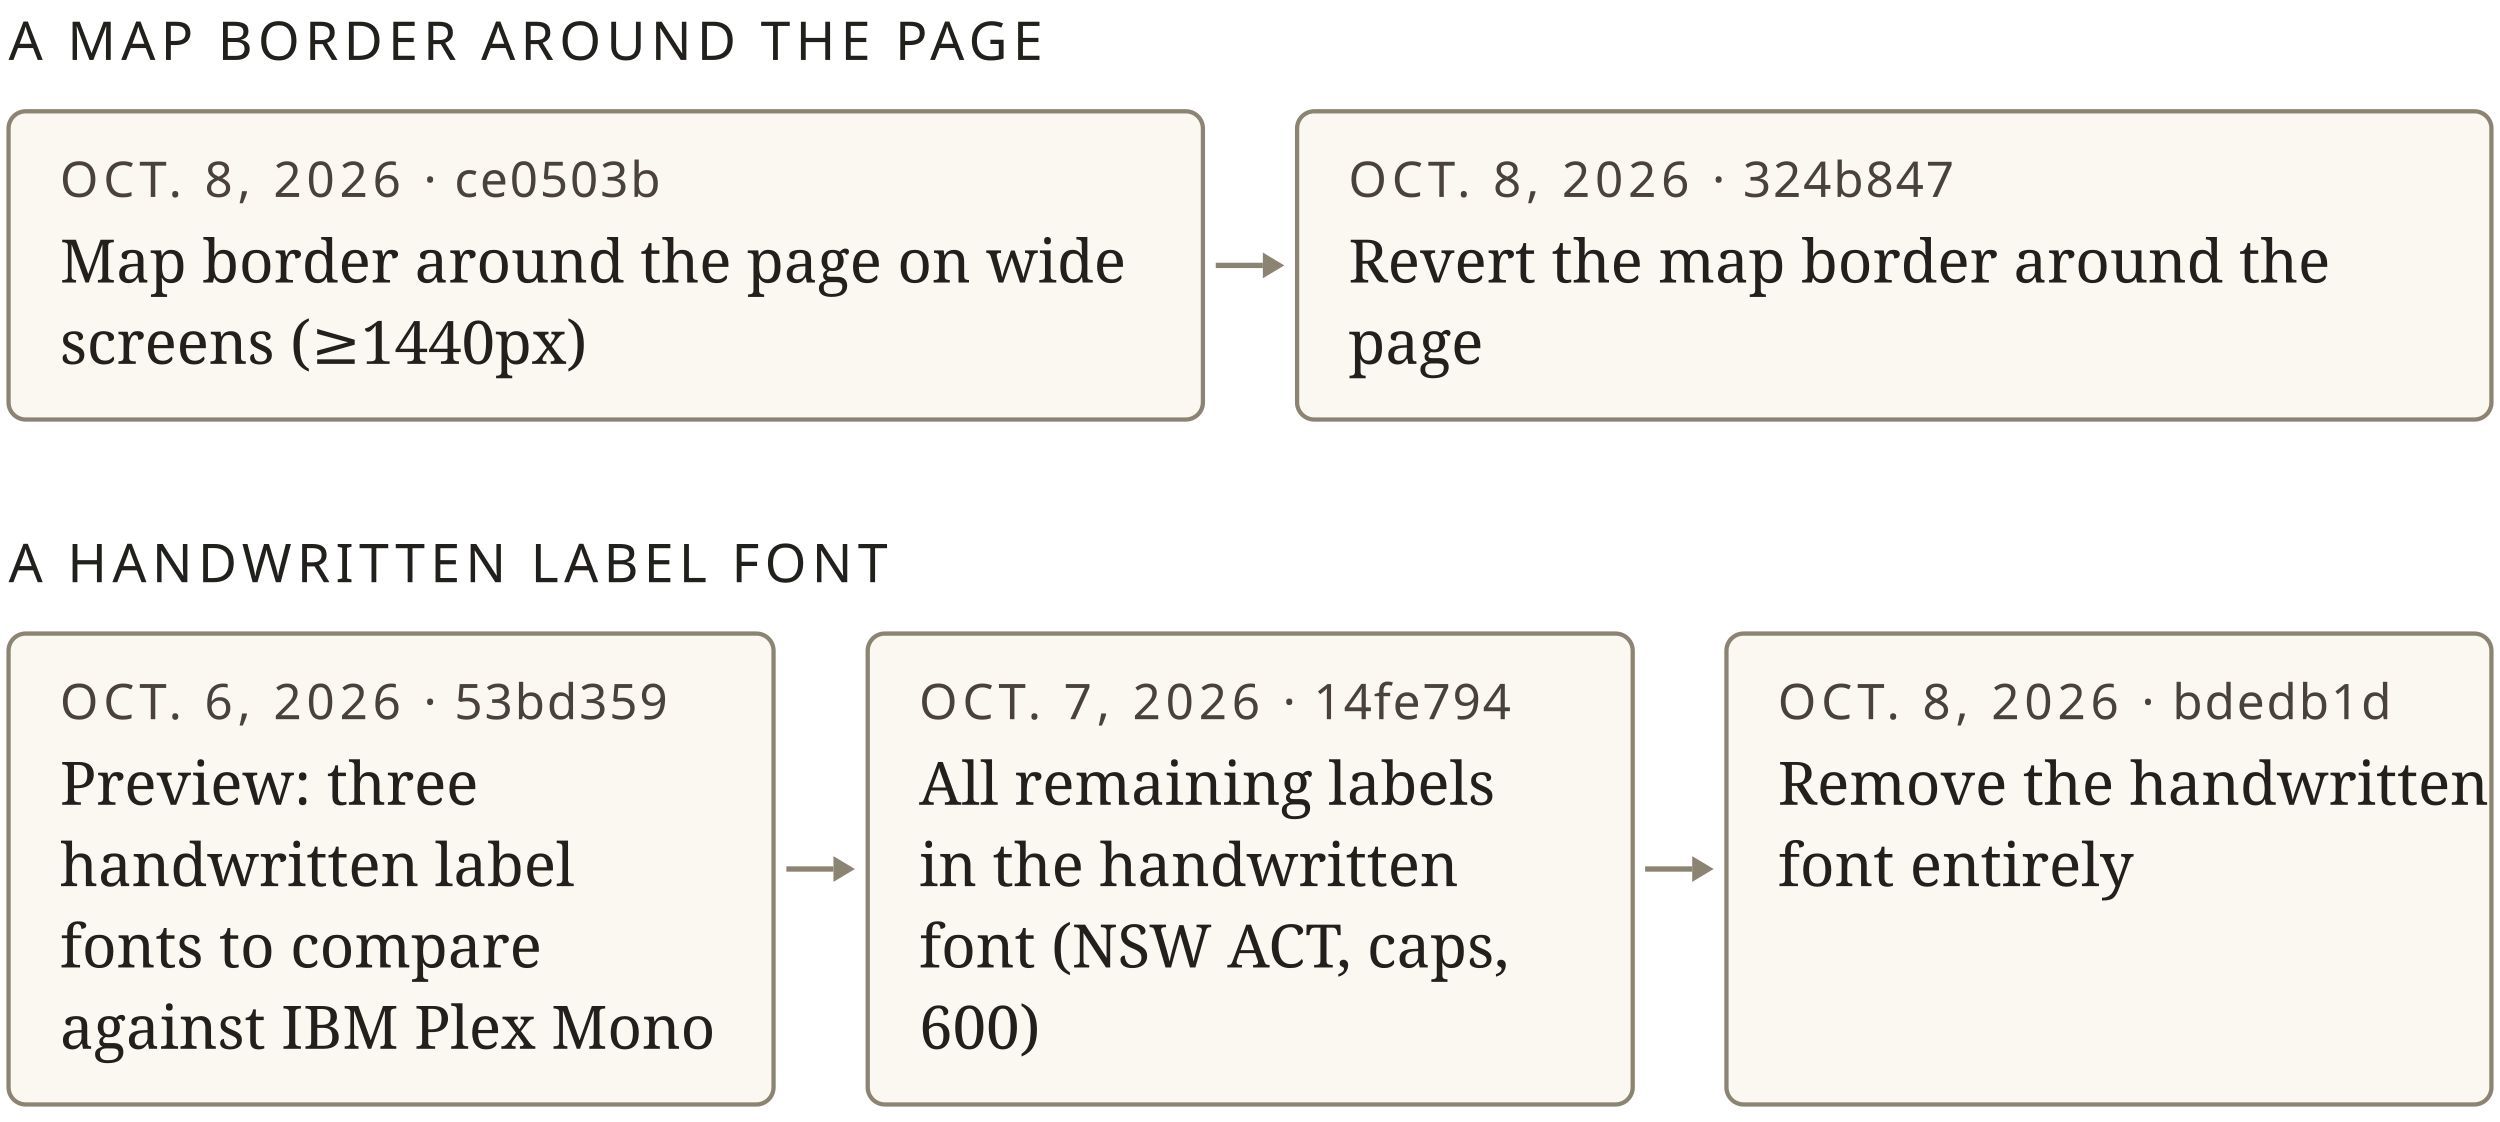
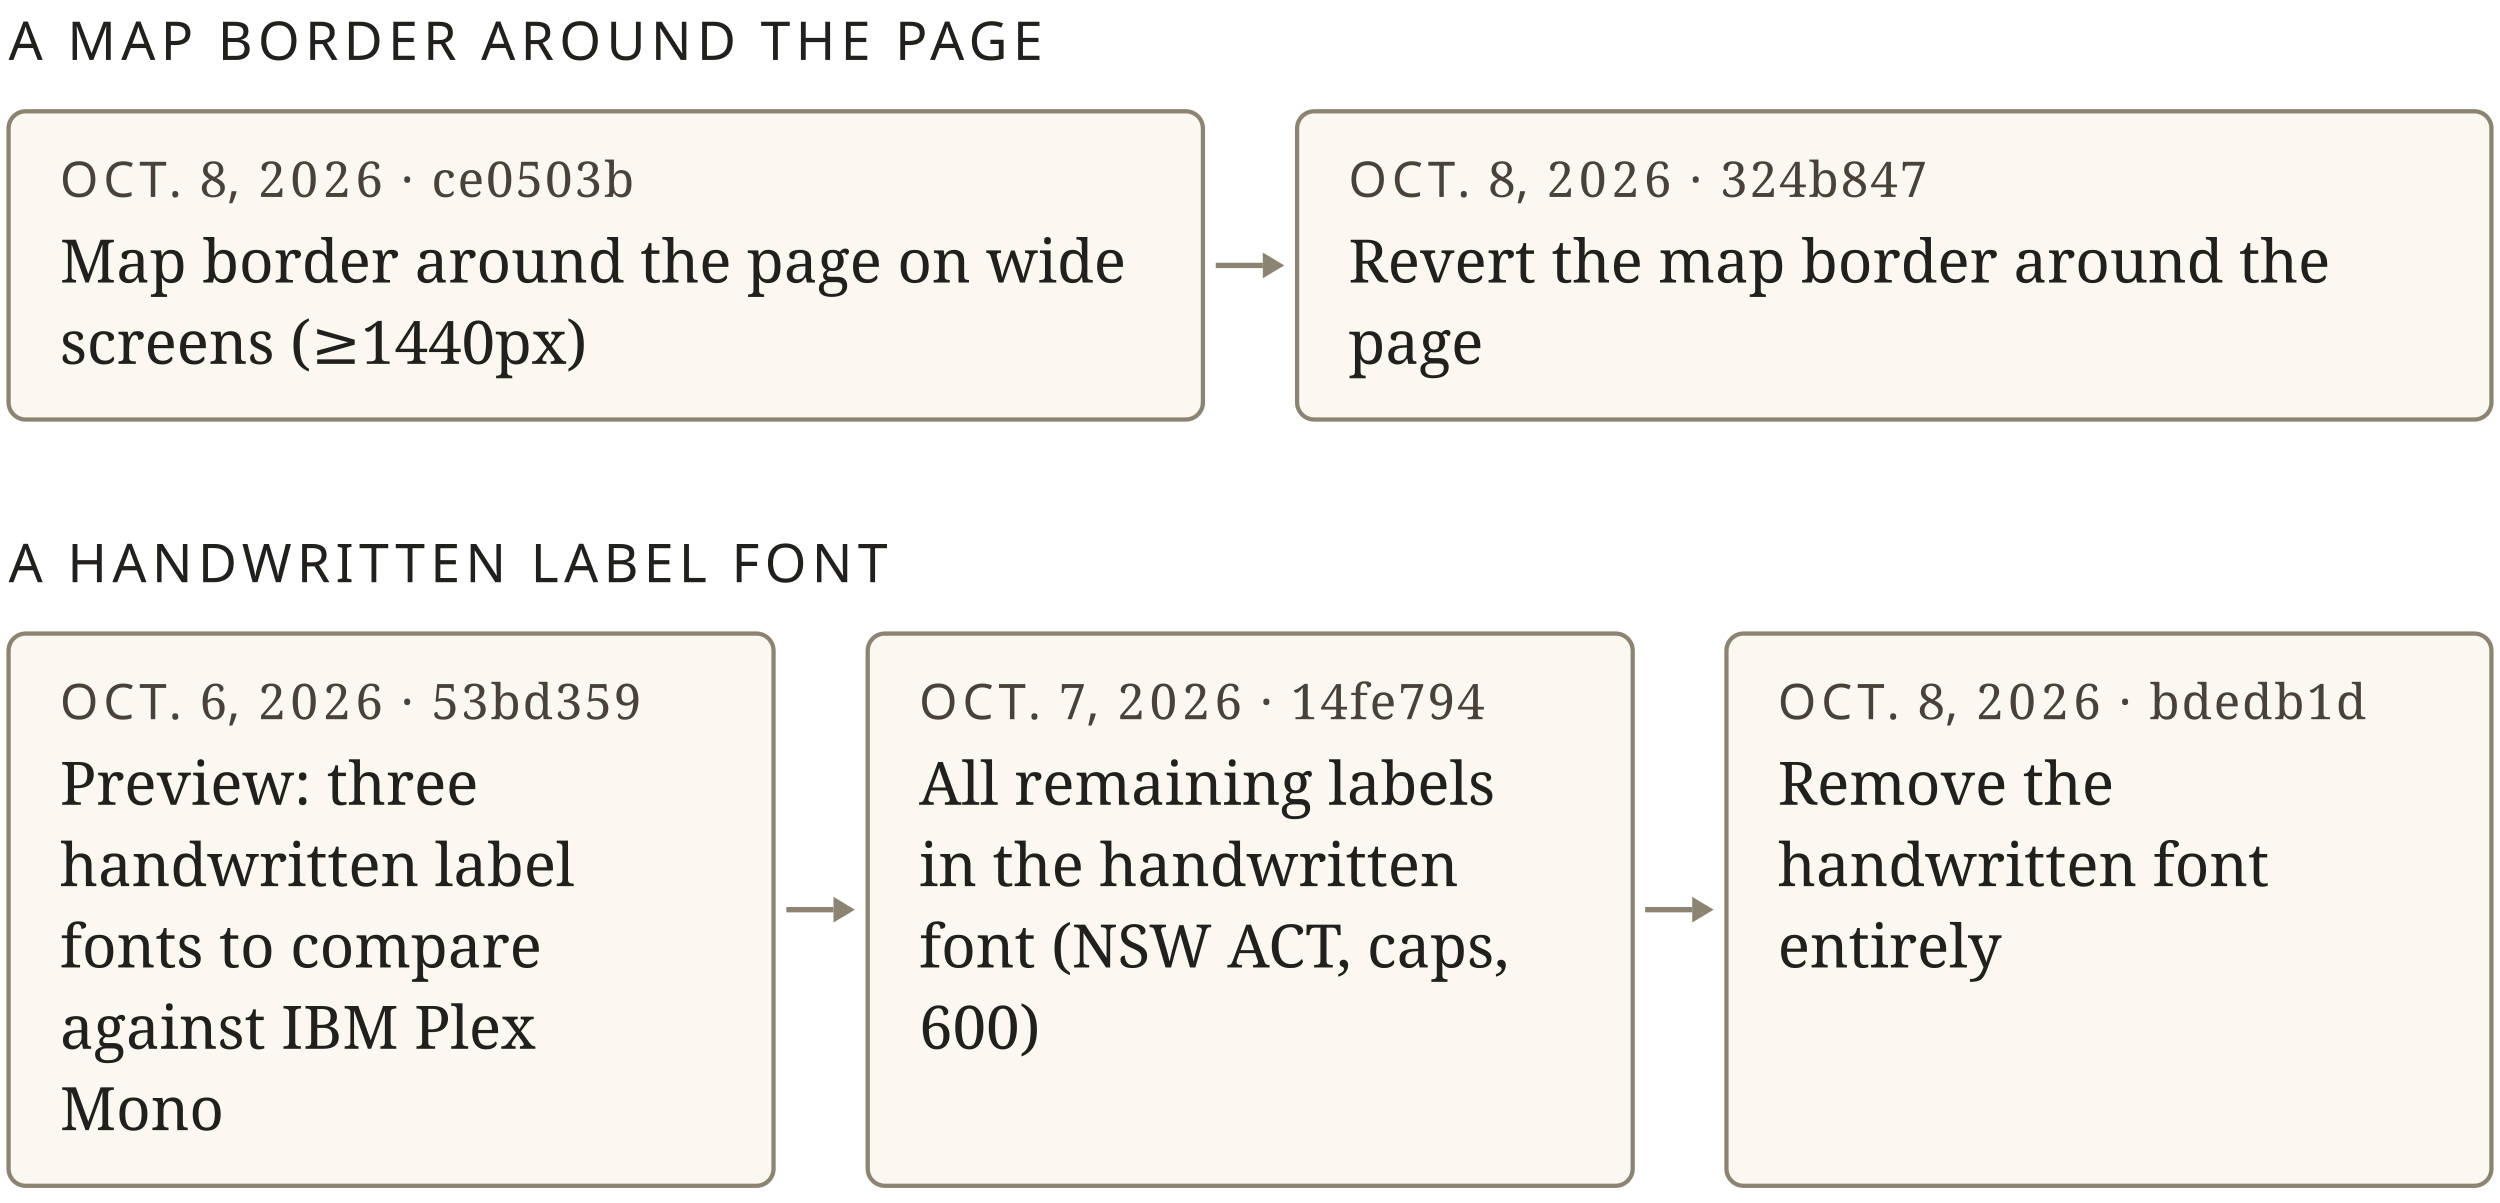
- <svg xmlns="http://www.w3.org/2000/svg" class="fig-wide" viewBox="0 0 584 262" width="584" height="262" role="img">
+ <svg xmlns="http://www.w3.org/2000/svg" class="fig-wide" viewBox="0 0 584 281" width="584" height="281" role="img">
  <text x="2" y="14" font-family="'Bell Topo Sans', Outfit, system-ui, sans-serif" font-size="12.5" letter-spacing="0.1em" fill="#22201C" text-anchor="start">A MAP BORDER AROUND THE PAGE</text>
  <rect x="2" y="26" width="279" height="72" rx="4" fill="#FBF8F1" stroke="#8C8473" />
-   <text x="14" y="46" font-family="'Bell Topo Sans', Outfit, system-ui, sans-serif" font-size="11.5" letter-spacing="0.1em" fill="#48423A">OCT. 8, 2026 · <tspan letter-spacing="0.04em">ce0503b</tspan>
+   <text x="14" y="46" font-family="'Bell Topo Sans', Outfit, system-ui, sans-serif" font-size="11.5" letter-spacing="0.1em" fill="#48423A">OCT. <tspan font-family="'Source Serif 4', Georgia, serif">8</tspan>, <tspan font-family="'Source Serif 4', Georgia, serif">2026</tspan> · <tspan font-family="'Source Serif 4', Georgia, serif" letter-spacing="0.04em">ce0503b</tspan>
  </text>
  <text x="14" y="66" font-family="'Source Serif 4', Georgia, serif" font-size="14" fill="#22201C" text-anchor="start">Map border around the page on wide</text>
  <text x="14" y="85" font-family="'Source Serif 4', Georgia, serif" font-size="14" fill="#22201C" text-anchor="start">screens (≥1440px)</text>
  <line x1="284" y1="62" x2="295" y2="62" stroke="#8C8473" stroke-width="1.25" />
  <path d="M300 62 L295 65 L295 59 Z" fill="#8C8473" />
  <rect x="303" y="26" width="279" height="72" rx="4" fill="#FBF8F1" stroke="#8C8473" />
-   <text x="315" y="46" font-family="'Bell Topo Sans', Outfit, system-ui, sans-serif" font-size="11.5" letter-spacing="0.1em" fill="#48423A">OCT. 8, 2026 · <tspan letter-spacing="0.04em">324b847</tspan>
+   <text x="315" y="46" font-family="'Bell Topo Sans', Outfit, system-ui, sans-serif" font-size="11.5" letter-spacing="0.1em" fill="#48423A">OCT. <tspan font-family="'Source Serif 4', Georgia, serif">8</tspan>, <tspan font-family="'Source Serif 4', Georgia, serif">2026</tspan> · <tspan font-family="'Source Serif 4', Georgia, serif" letter-spacing="0.04em">324b847</tspan>
  </text>
  <text x="315" y="66" font-family="'Source Serif 4', Georgia, serif" font-size="14" fill="#22201C" text-anchor="start">Revert the map border around the</text>
  <text x="315" y="85" font-family="'Source Serif 4', Georgia, serif" font-size="14" fill="#22201C" text-anchor="start">page</text>
  <text x="2" y="136" font-family="'Bell Topo Sans', Outfit, system-ui, sans-serif" font-size="12.5" letter-spacing="0.1em" fill="#22201C" text-anchor="start">A HANDWRITTEN LABEL FONT</text>
-   <rect x="2" y="148" width="178.7" height="110" rx="4" fill="#FBF8F1" stroke="#8C8473" />
-   <text x="14" y="168" font-family="'Bell Topo Sans', Outfit, system-ui, sans-serif" font-size="11.5" letter-spacing="0.1em" fill="#48423A">OCT. 6, 2026 · <tspan letter-spacing="0.04em">53bd359</tspan>
+   <rect x="2" y="148" width="178.7" height="129" rx="4" fill="#FBF8F1" stroke="#8C8473" />
+   <text x="14" y="168" font-family="'Bell Topo Sans', Outfit, system-ui, sans-serif" font-size="11.5" letter-spacing="0.1em" fill="#48423A">OCT. <tspan font-family="'Source Serif 4', Georgia, serif">6</tspan>, <tspan font-family="'Source Serif 4', Georgia, serif">2026</tspan> · <tspan font-family="'Source Serif 4', Georgia, serif" letter-spacing="0.04em">53bd359</tspan>
  </text>
  <text x="14" y="188" font-family="'Source Serif 4', Georgia, serif" font-size="14" fill="#22201C" text-anchor="start">Preview: three</text>
  <text x="14" y="207" font-family="'Source Serif 4', Georgia, serif" font-size="14" fill="#22201C" text-anchor="start">handwritten label</text>
  <text x="14" y="226" font-family="'Source Serif 4', Georgia, serif" font-size="14" fill="#22201C" text-anchor="start">fonts to compare</text>
-   <text x="14" y="245" font-family="'Source Serif 4', Georgia, serif" font-size="14" fill="#22201C" text-anchor="start">against IBM Plex Mono</text>
-   <line x1="183.7" y1="203" x2="194.7" y2="203" stroke="#8C8473" stroke-width="1.25" />
-   <path d="M199.7 203 L194.7 206 L194.7 200 Z" fill="#8C8473" />
-   <rect x="202.7" y="148" width="178.7" height="110" rx="4" fill="#FBF8F1" stroke="#8C8473" />
-   <text x="214.7" y="168" font-family="'Bell Topo Sans', Outfit, system-ui, sans-serif" font-size="11.5" letter-spacing="0.1em" fill="#48423A">OCT. 7, 2026 · <tspan letter-spacing="0.04em">14fe794</tspan>
+   <text x="14" y="245" font-family="'Source Serif 4', Georgia, serif" font-size="14" fill="#22201C" text-anchor="start">against IBM Plex</text>
+   <text x="14" y="264" font-family="'Source Serif 4', Georgia, serif" font-size="14" fill="#22201C" text-anchor="start">Mono</text>
+   <line x1="183.7" y1="212.5" x2="194.7" y2="212.5" stroke="#8C8473" stroke-width="1.25" />
+   <path d="M199.7 212.5 L194.7 215.5 L194.7 209.5 Z" fill="#8C8473" />
+   <rect x="202.7" y="148" width="178.7" height="129" rx="4" fill="#FBF8F1" stroke="#8C8473" />
+   <text x="214.7" y="168" font-family="'Bell Topo Sans', Outfit, system-ui, sans-serif" font-size="11.5" letter-spacing="0.1em" fill="#48423A">OCT. <tspan font-family="'Source Serif 4', Georgia, serif">7</tspan>, <tspan font-family="'Source Serif 4', Georgia, serif">2026</tspan> · <tspan font-family="'Source Serif 4', Georgia, serif" letter-spacing="0.04em">14fe794</tspan>
  </text>
  <text x="214.7" y="188" font-family="'Source Serif 4', Georgia, serif" font-size="14" fill="#22201C" text-anchor="start">All remaining labels</text>
  <text x="214.7" y="207" font-family="'Source Serif 4', Georgia, serif" font-size="14" fill="#22201C" text-anchor="start">in the handwritten</text>
  <text x="214.7" y="226" font-family="'Source Serif 4', Georgia, serif" font-size="14" fill="#22201C" text-anchor="start">font (NSW ACT, caps,</text>
  <text x="214.7" y="245" font-family="'Source Serif 4', Georgia, serif" font-size="14" fill="#22201C" text-anchor="start">600)</text>
-   <line x1="384.3" y1="203" x2="395.3" y2="203" stroke="#8C8473" stroke-width="1.25" />
-   <path d="M400.3 203 L395.3 206 L395.3 200 Z" fill="#8C8473" />
-   <rect x="403.3" y="148" width="178.7" height="110" rx="4" fill="#FBF8F1" stroke="#8C8473" />
-   <text x="415.3" y="168" font-family="'Bell Topo Sans', Outfit, system-ui, sans-serif" font-size="11.5" letter-spacing="0.1em" fill="#48423A">OCT. 8, 2026 · <tspan letter-spacing="0.04em">bdedb1d</tspan>
+   <line x1="384.3" y1="212.5" x2="395.3" y2="212.5" stroke="#8C8473" stroke-width="1.25" />
+   <path d="M400.3 212.5 L395.3 215.5 L395.3 209.5 Z" fill="#8C8473" />
+   <rect x="403.3" y="148" width="178.7" height="129" rx="4" fill="#FBF8F1" stroke="#8C8473" />
+   <text x="415.3" y="168" font-family="'Bell Topo Sans', Outfit, system-ui, sans-serif" font-size="11.5" letter-spacing="0.1em" fill="#48423A">OCT. <tspan font-family="'Source Serif 4', Georgia, serif">8</tspan>, <tspan font-family="'Source Serif 4', Georgia, serif">2026</tspan> · <tspan font-family="'Source Serif 4', Georgia, serif" letter-spacing="0.04em">bdedb1d</tspan>
  </text>
-   <text x="415.3" y="188" font-family="'Source Serif 4', Georgia, serif" font-size="14" fill="#22201C" text-anchor="start">Remove the handwritten</text>
-   <text x="415.3" y="207" font-family="'Source Serif 4', Georgia, serif" font-size="14" fill="#22201C" text-anchor="start">font entirely</text>
+   <text x="415.3" y="188" font-family="'Source Serif 4', Georgia, serif" font-size="14" fill="#22201C" text-anchor="start">Remove the</text>
+   <text x="415.3" y="207" font-family="'Source Serif 4', Georgia, serif" font-size="14" fill="#22201C" text-anchor="start">handwritten font</text>
+   <text x="415.3" y="226" font-family="'Source Serif 4', Georgia, serif" font-size="14" fill="#22201C" text-anchor="start">entirely</text>
</svg>
